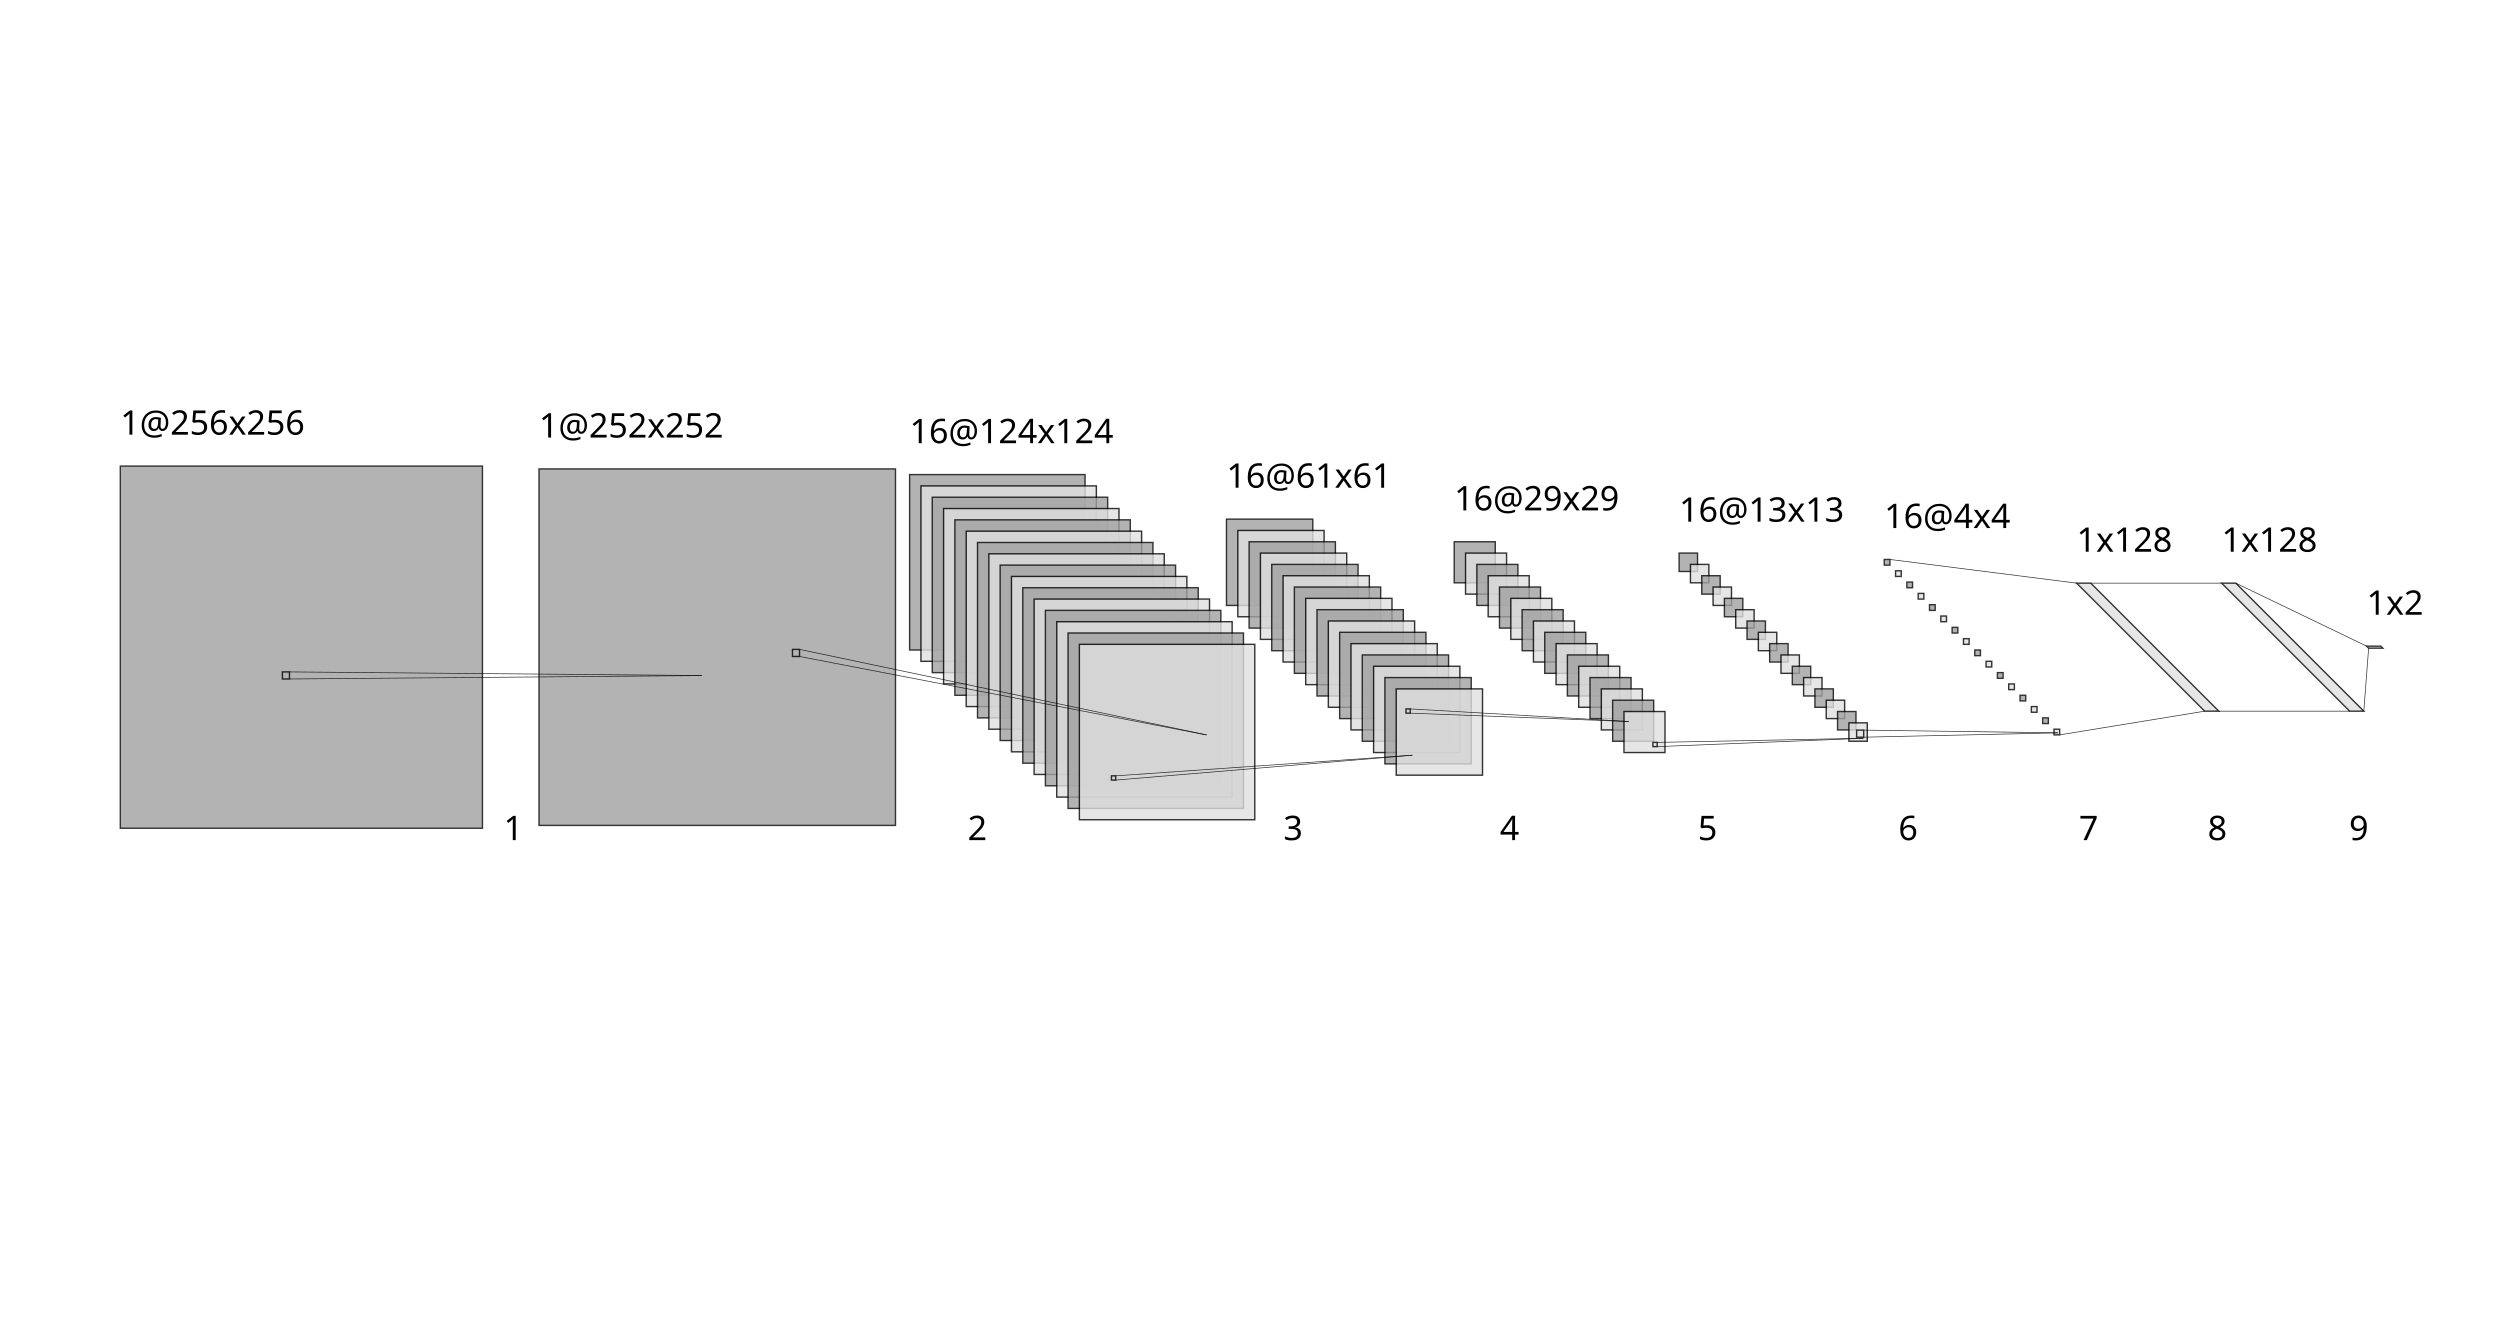
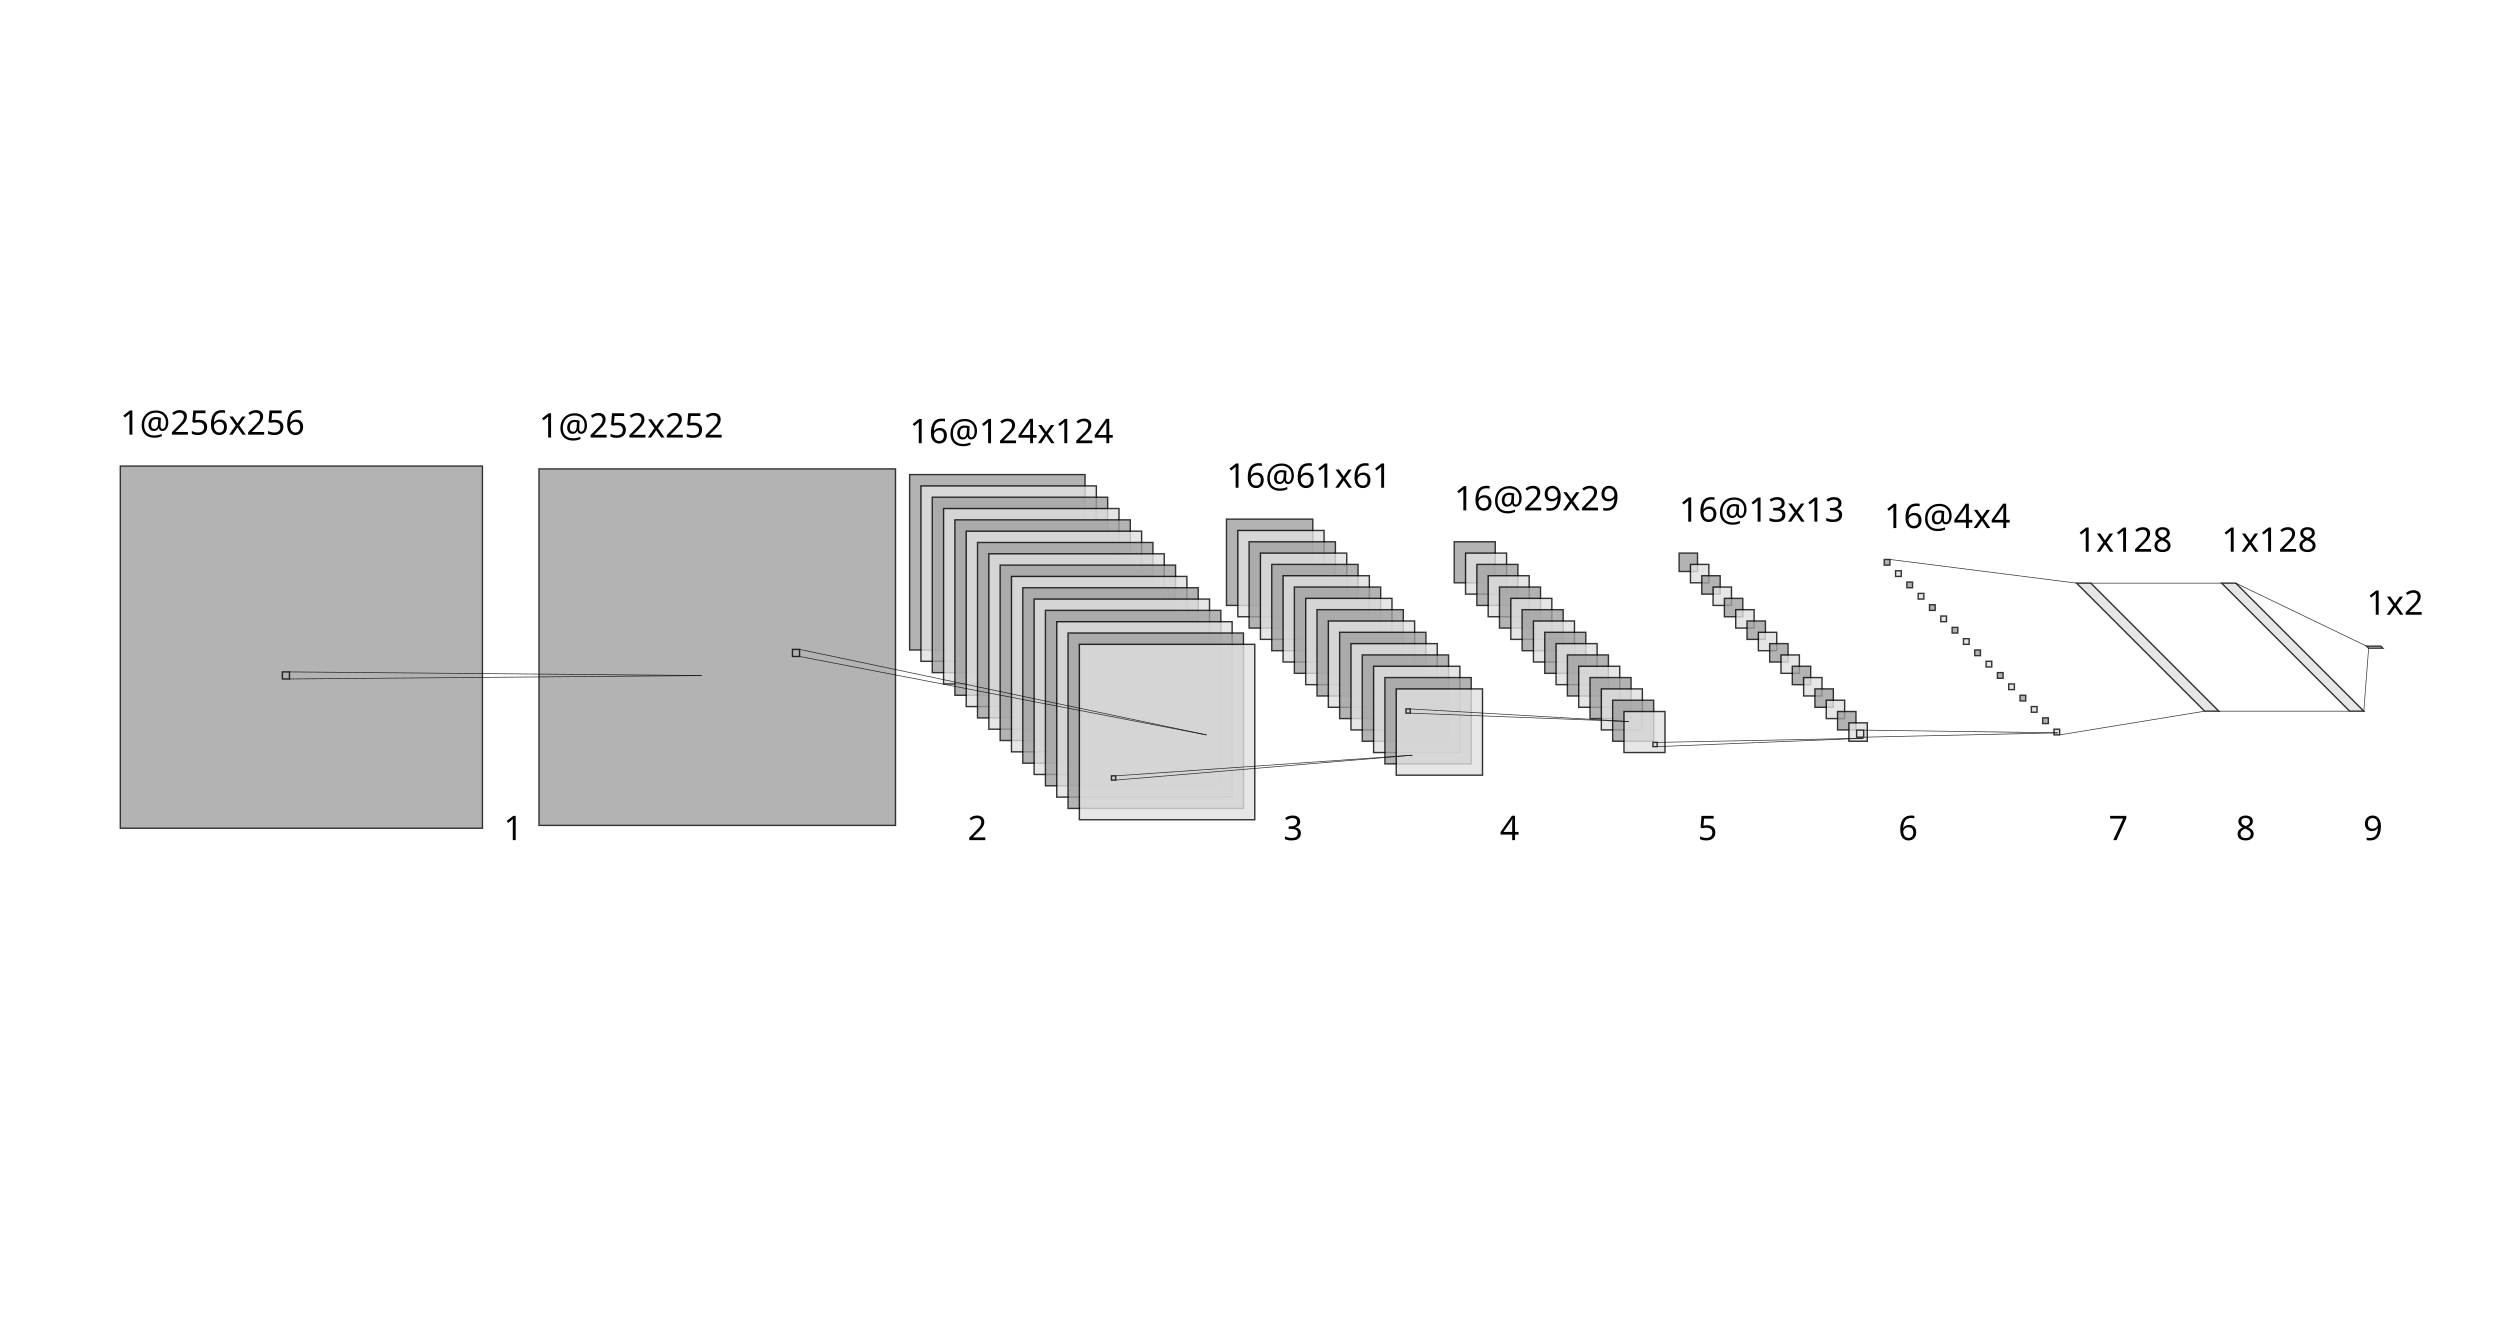
<svg xmlns="http://www.w3.org/2000/svg" width="1261" height="673" style="cursor: move;">
  <g transform="translate(250.1196,86.33761) scale(0.7134939)">
    <rect class="rect" id="0_0" width="256" height="256" x="-265.5" y="208.5" style="fill: rgb(160, 160, 160); stroke: black; stroke-width: 1; opacity: 0.8;" />
    <rect class="rect" id="1_0" width="252" height="252" x="30.5" y="210.5" style="fill: rgb(160, 160, 160); stroke: black; stroke-width: 1; opacity: 0.8;" />
    <rect class="rect" id="2_0" width="124" height="124" x="292.5" y="214.5" style="fill: rgb(160, 160, 160); stroke: black; stroke-width: 1; opacity: 0.8;" />
    <rect class="rect" id="2_1" width="124" height="124" x="300.5" y="222.5" style="fill: rgb(224, 224, 224); stroke: black; stroke-width: 1; opacity: 0.8;" />
    <rect class="rect" id="2_2" width="124" height="124" x="308.5" y="230.5" style="fill: rgb(160, 160, 160); stroke: black; stroke-width: 1; opacity: 0.8;" />
    <rect class="rect" id="2_3" width="124" height="124" x="316.5" y="238.5" style="fill: rgb(224, 224, 224); stroke: black; stroke-width: 1; opacity: 0.8;" />
    <rect class="rect" id="2_4" width="124" height="124" x="324.5" y="246.5" style="fill: rgb(160, 160, 160); stroke: black; stroke-width: 1; opacity: 0.8;" />
    <rect class="rect" id="2_5" width="124" height="124" x="332.5" y="254.5" style="fill: rgb(224, 224, 224); stroke: black; stroke-width: 1; opacity: 0.8;" />
    <rect class="rect" id="2_6" width="124" height="124" x="340.5" y="262.5" style="fill: rgb(160, 160, 160); stroke: black; stroke-width: 1; opacity: 0.8;" />
    <rect class="rect" id="2_7" width="124" height="124" x="348.5" y="270.5" style="fill: rgb(224, 224, 224); stroke: black; stroke-width: 1; opacity: 0.8;" />
    <rect class="rect" id="2_8" width="124" height="124" x="356.5" y="278.5" style="fill: rgb(160, 160, 160); stroke: black; stroke-width: 1; opacity: 0.8;" />
    <rect class="rect" id="2_9" width="124" height="124" x="364.5" y="286.5" style="fill: rgb(224, 224, 224); stroke: black; stroke-width: 1; opacity: 0.8;" />
    <rect class="rect" id="2_10" width="124" height="124" x="372.5" y="294.5" style="fill: rgb(160, 160, 160); stroke: black; stroke-width: 1; opacity: 0.8;" />
    <rect class="rect" id="2_11" width="124" height="124" x="380.5" y="302.5" style="fill: rgb(224, 224, 224); stroke: black; stroke-width: 1; opacity: 0.8;" />
    <rect class="rect" id="2_12" width="124" height="124" x="388.5" y="310.5" style="fill: rgb(160, 160, 160); stroke: black; stroke-width: 1; opacity: 0.8;" />
    <rect class="rect" id="2_13" width="124" height="124" x="396.5" y="318.5" style="fill: rgb(224, 224, 224); stroke: black; stroke-width: 1; opacity: 0.8;" />
    <rect class="rect" id="2_14" width="124" height="124" x="404.5" y="326.5" style="fill: rgb(160, 160, 160); stroke: black; stroke-width: 1; opacity: 0.8;" />
    <rect class="rect" id="2_15" width="124" height="124" x="412.5" y="334.5" style="fill: rgb(224, 224, 224); stroke: black; stroke-width: 1; opacity: 0.8;" />
    <rect class="rect" id="3_0" width="61" height="61" x="516.5" y="246" style="fill: rgb(160, 160, 160); stroke: black; stroke-width: 1; opacity: 0.8;" />
    <rect class="rect" id="3_1" width="61" height="61" x="524.5" y="254" style="fill: rgb(224, 224, 224); stroke: black; stroke-width: 1; opacity: 0.8;" />
    <rect class="rect" id="3_2" width="61" height="61" x="532.5" y="262" style="fill: rgb(160, 160, 160); stroke: black; stroke-width: 1; opacity: 0.8;" />
    <rect class="rect" id="3_3" width="61" height="61" x="540.5" y="270" style="fill: rgb(224, 224, 224); stroke: black; stroke-width: 1; opacity: 0.8;" />
    <rect class="rect" id="3_4" width="61" height="61" x="548.5" y="278" style="fill: rgb(160, 160, 160); stroke: black; stroke-width: 1; opacity: 0.8;" />
    <rect class="rect" id="3_5" width="61" height="61" x="556.5" y="286" style="fill: rgb(224, 224, 224); stroke: black; stroke-width: 1; opacity: 0.8;" />
    <rect class="rect" id="3_6" width="61" height="61" x="564.5" y="294" style="fill: rgb(160, 160, 160); stroke: black; stroke-width: 1; opacity: 0.8;" />
    <rect class="rect" id="3_7" width="61" height="61" x="572.5" y="302" style="fill: rgb(224, 224, 224); stroke: black; stroke-width: 1; opacity: 0.8;" />
    <rect class="rect" id="3_8" width="61" height="61" x="580.5" y="310" style="fill: rgb(160, 160, 160); stroke: black; stroke-width: 1; opacity: 0.8;" />
    <rect class="rect" id="3_9" width="61" height="61" x="588.5" y="318" style="fill: rgb(224, 224, 224); stroke: black; stroke-width: 1; opacity: 0.8;" />
    <rect class="rect" id="3_10" width="61" height="61" x="596.5" y="326" style="fill: rgb(160, 160, 160); stroke: black; stroke-width: 1; opacity: 0.8;" />
    <rect class="rect" id="3_11" width="61" height="61" x="604.5" y="334" style="fill: rgb(224, 224, 224); stroke: black; stroke-width: 1; opacity: 0.8;" />
    <rect class="rect" id="3_12" width="61" height="61" x="612.5" y="342" style="fill: rgb(160, 160, 160); stroke: black; stroke-width: 1; opacity: 0.8;" />
    <rect class="rect" id="3_13" width="61" height="61" x="620.5" y="350" style="fill: rgb(224, 224, 224); stroke: black; stroke-width: 1; opacity: 0.8;" />
    <rect class="rect" id="3_14" width="61" height="61" x="628.5" y="358" style="fill: rgb(160, 160, 160); stroke: black; stroke-width: 1; opacity: 0.8;" />
    <rect class="rect" id="3_15" width="61" height="61" x="636.5" y="366" style="fill: rgb(224, 224, 224); stroke: black; stroke-width: 1; opacity: 0.8;" />
    <rect class="rect" id="4_0" width="29" height="29" x="677.5" y="262" style="fill: rgb(160, 160, 160); stroke: black; stroke-width: 1; opacity: 0.8;" />
    <rect class="rect" id="4_1" width="29" height="29" x="685.5" y="270" style="fill: rgb(224, 224, 224); stroke: black; stroke-width: 1; opacity: 0.8;" />
    <rect class="rect" id="4_2" width="29" height="29" x="693.5" y="278" style="fill: rgb(160, 160, 160); stroke: black; stroke-width: 1; opacity: 0.8;" />
    <rect class="rect" id="4_3" width="29" height="29" x="701.5" y="286" style="fill: rgb(224, 224, 224); stroke: black; stroke-width: 1; opacity: 0.8;" />
    <rect class="rect" id="4_4" width="29" height="29" x="709.5" y="294" style="fill: rgb(160, 160, 160); stroke: black; stroke-width: 1; opacity: 0.8;" />
    <rect class="rect" id="4_5" width="29" height="29" x="717.5" y="302" style="fill: rgb(224, 224, 224); stroke: black; stroke-width: 1; opacity: 0.8;" />
    <rect class="rect" id="4_6" width="29" height="29" x="725.5" y="310" style="fill: rgb(160, 160, 160); stroke: black; stroke-width: 1; opacity: 0.8;" />
    <rect class="rect" id="4_7" width="29" height="29" x="733.5" y="318" style="fill: rgb(224, 224, 224); stroke: black; stroke-width: 1; opacity: 0.8;" />
    <rect class="rect" id="4_8" width="29" height="29" x="741.5" y="326" style="fill: rgb(160, 160, 160); stroke: black; stroke-width: 1; opacity: 0.8;" />
    <rect class="rect" id="4_9" width="29" height="29" x="749.5" y="334" style="fill: rgb(224, 224, 224); stroke: black; stroke-width: 1; opacity: 0.8;" />
    <rect class="rect" id="4_10" width="29" height="29" x="757.5" y="342" style="fill: rgb(160, 160, 160); stroke: black; stroke-width: 1; opacity: 0.8;" />
    <rect class="rect" id="4_11" width="29" height="29" x="765.5" y="350" style="fill: rgb(224, 224, 224); stroke: black; stroke-width: 1; opacity: 0.8;" />
    <rect class="rect" id="4_12" width="29" height="29" x="773.5" y="358" style="fill: rgb(160, 160, 160); stroke: black; stroke-width: 1; opacity: 0.8;" />
    <rect class="rect" id="4_13" width="29" height="29" x="781.5" y="366" style="fill: rgb(224, 224, 224); stroke: black; stroke-width: 1; opacity: 0.8;" />
    <rect class="rect" id="4_14" width="29" height="29" x="789.5" y="374" style="fill: rgb(160, 160, 160); stroke: black; stroke-width: 1; opacity: 0.8;" />
    <rect class="rect" id="4_15" width="29" height="29" x="797.5" y="382" style="fill: rgb(224, 224, 224); stroke: black; stroke-width: 1; opacity: 0.8;" />
    <rect class="rect" id="5_0" width="13" height="13" x="836.5" y="270" style="fill: rgb(160, 160, 160); stroke: black; stroke-width: 1; opacity: 0.8;" />
    <rect class="rect" id="5_1" width="13" height="13" x="844.5" y="278" style="fill: rgb(224, 224, 224); stroke: black; stroke-width: 1; opacity: 0.8;" />
    <rect class="rect" id="5_2" width="13" height="13" x="852.5" y="286" style="fill: rgb(160, 160, 160); stroke: black; stroke-width: 1; opacity: 0.8;" />
    <rect class="rect" id="5_3" width="13" height="13" x="860.5" y="294" style="fill: rgb(224, 224, 224); stroke: black; stroke-width: 1; opacity: 0.8;" />
    <rect class="rect" id="5_4" width="13" height="13" x="868.5" y="302" style="fill: rgb(160, 160, 160); stroke: black; stroke-width: 1; opacity: 0.8;" />
    <rect class="rect" id="5_5" width="13" height="13" x="876.5" y="310" style="fill: rgb(224, 224, 224); stroke: black; stroke-width: 1; opacity: 0.8;" />
    <rect class="rect" id="5_6" width="13" height="13" x="884.5" y="318" style="fill: rgb(160, 160, 160); stroke: black; stroke-width: 1; opacity: 0.8;" />
    <rect class="rect" id="5_7" width="13" height="13" x="892.5" y="326" style="fill: rgb(224, 224, 224); stroke: black; stroke-width: 1; opacity: 0.8;" />
    <rect class="rect" id="5_8" width="13" height="13" x="900.5" y="334" style="fill: rgb(160, 160, 160); stroke: black; stroke-width: 1; opacity: 0.8;" />
    <rect class="rect" id="5_9" width="13" height="13" x="908.5" y="342" style="fill: rgb(224, 224, 224); stroke: black; stroke-width: 1; opacity: 0.8;" />
    <rect class="rect" id="5_10" width="13" height="13" x="916.5" y="350" style="fill: rgb(160, 160, 160); stroke: black; stroke-width: 1; opacity: 0.8;" />
    <rect class="rect" id="5_11" width="13" height="13" x="924.5" y="358" style="fill: rgb(224, 224, 224); stroke: black; stroke-width: 1; opacity: 0.8;" />
    <rect class="rect" id="5_12" width="13" height="13" x="932.5" y="366" style="fill: rgb(160, 160, 160); stroke: black; stroke-width: 1; opacity: 0.8;" />
    <rect class="rect" id="5_13" width="13" height="13" x="940.5" y="374" style="fill: rgb(224, 224, 224); stroke: black; stroke-width: 1; opacity: 0.8;" />
    <rect class="rect" id="5_14" width="13" height="13" x="948.5" y="382" style="fill: rgb(160, 160, 160); stroke: black; stroke-width: 1; opacity: 0.8;" />
    <rect class="rect" id="5_15" width="13" height="13" x="956.5" y="390" style="fill: rgb(224, 224, 224); stroke: black; stroke-width: 1; opacity: 0.8;" />
    <rect class="rect" id="6_0" width="4" height="4" x="981.5" y="274.5" style="fill: rgb(160, 160, 160); stroke: black; stroke-width: 1; opacity: 0.8;" />
    <rect class="rect" id="6_1" width="4" height="4" x="989.5" y="282.5" style="fill: rgb(224, 224, 224); stroke: black; stroke-width: 1; opacity: 0.8;" />
    <rect class="rect" id="6_2" width="4" height="4" x="997.5" y="290.5" style="fill: rgb(160, 160, 160); stroke: black; stroke-width: 1; opacity: 0.8;" />
    <rect class="rect" id="6_3" width="4" height="4" x="1005.5" y="298.5" style="fill: rgb(224, 224, 224); stroke: black; stroke-width: 1; opacity: 0.8;" />
    <rect class="rect" id="6_4" width="4" height="4" x="1013.5" y="306.5" style="fill: rgb(160, 160, 160); stroke: black; stroke-width: 1; opacity: 0.8;" />
    <rect class="rect" id="6_5" width="4" height="4" x="1021.5" y="314.5" style="fill: rgb(224, 224, 224); stroke: black; stroke-width: 1; opacity: 0.8;" />
    <rect class="rect" id="6_6" width="4" height="4" x="1029.5" y="322.5" style="fill: rgb(160, 160, 160); stroke: black; stroke-width: 1; opacity: 0.8;" />
    <rect class="rect" id="6_7" width="4" height="4" x="1037.5" y="330.5" style="fill: rgb(224, 224, 224); stroke: black; stroke-width: 1; opacity: 0.8;" />
    <rect class="rect" id="6_8" width="4" height="4" x="1045.5" y="338.5" style="fill: rgb(160, 160, 160); stroke: black; stroke-width: 1; opacity: 0.8;" />
    <rect class="rect" id="6_9" width="4" height="4" x="1053.5" y="346.5" style="fill: rgb(224, 224, 224); stroke: black; stroke-width: 1; opacity: 0.8;" />
    <rect class="rect" id="6_10" width="4" height="4" x="1061.5" y="354.5" style="fill: rgb(160, 160, 160); stroke: black; stroke-width: 1; opacity: 0.8;" />
    <rect class="rect" id="6_11" width="4" height="4" x="1069.5" y="362.5" style="fill: rgb(224, 224, 224); stroke: black; stroke-width: 1; opacity: 0.8;" />
    <rect class="rect" id="6_12" width="4" height="4" x="1077.5" y="370.5" style="fill: rgb(160, 160, 160); stroke: black; stroke-width: 1; opacity: 0.8;" />
    <rect class="rect" id="6_13" width="4" height="4" x="1085.5" y="378.5" style="fill: rgb(224, 224, 224); stroke: black; stroke-width: 1; opacity: 0.8;" />
    <rect class="rect" id="6_14" width="4" height="4" x="1093.5" y="386.5" style="fill: rgb(160, 160, 160); stroke: black; stroke-width: 1; opacity: 0.8;" />
    <rect class="rect" id="6_15" width="4" height="4" x="1101.5" y="394.5" style="fill: rgb(224, 224, 224); stroke: black; stroke-width: 1; opacity: 0.8;" />
    <rect class="conv" id="conv_0" width="5" height="5" x="-150.922" y="353.991" style="fill-opacity: 0; stroke: black; stroke-width: 1; stroke-opacity: 0.8;" />
    <rect class="conv" id="conv_1" width="5" height="5" x="209.67" y="338.085" style="fill-opacity: 0; stroke: black; stroke-width: 1; stroke-opacity: 0.8;" />
    <rect class="conv" id="conv_2" width="3" height="3" x="435.167" y="427.468" style="fill-opacity: 0; stroke: black; stroke-width: 1; stroke-opacity: 0.8;" />
    <rect class="conv" id="conv_3" width="3" height="3" x="643.406" y="380.149" style="fill-opacity: 0; stroke: black; stroke-width: 1; stroke-opacity: 0.8;" />
    <rect class="conv" id="conv_4" width="3" height="3" x="817.963" y="403.816" style="fill-opacity: 0; stroke: black; stroke-width: 1; stroke-opacity: 0.8;" />
    <rect class="conv" id="conv_5" width="5" height="5" x="961.966" y="395.147" style="fill-opacity: 0; stroke: black; stroke-width: 1; stroke-opacity: 0.8;" />
    <line class="link" id="conv_0" x1="-145.922" y1="358.991" x2="145.534" y2="356.571" style="stroke: black; stroke-width: 0.5; stroke-opacity: 0.8;" />
    <line class="link" id="conv_0" x1="-145.922" y1="353.991" x2="145.534" y2="356.571" style="stroke: black; stroke-width: 0.5; stroke-opacity: 0.8;" />
    <line class="link" id="conv_1" x1="214.67" y1="343.085" x2="502.448" y2="398.551" style="stroke: black; stroke-width: 0.5; stroke-opacity: 0.8;" />
    <line class="link" id="conv_1" x1="214.67" y1="338.085" x2="502.448" y2="398.551" style="stroke: black; stroke-width: 0.5; stroke-opacity: 0.8;" />
    <line class="link" id="conv_2" x1="438.167" y1="430.468" x2="647.927" y2="412.868" style="stroke: black; stroke-width: 0.5; stroke-opacity: 0.8;" />
    <line class="link" id="conv_2" x1="438.167" y1="427.468" x2="647.927" y2="412.868" style="stroke: black; stroke-width: 0.5; stroke-opacity: 0.8;" />
    <line class="link" id="conv_3" x1="646.406" y1="383.149" x2="800.953" y2="389.074" style="stroke: black; stroke-width: 0.5; stroke-opacity: 0.8;" />
    <line class="link" id="conv_3" x1="646.406" y1="380.149" x2="800.953" y2="389.074" style="stroke: black; stroke-width: 0.5; stroke-opacity: 0.8;" />
    <line class="link" id="conv_4" x1="820.963" y1="406.816" x2="966.732" y2="400.908" style="stroke: black; stroke-width: 0.5; stroke-opacity: 0.8;" />
    <line class="link" id="conv_4" x1="820.963" y1="403.816" x2="966.732" y2="400.908" style="stroke: black; stroke-width: 0.5; stroke-opacity: 0.8;" />
    <line class="link" id="conv_5" x1="966.966" y1="400.147" x2="1104.233" y2="397.073" style="stroke: black; stroke-width: 0.5; stroke-opacity: 0.8;" />
    <line class="link" id="conv_5" x1="966.966" y1="395.147" x2="1104.233" y2="397.073" style="stroke: black; stroke-width: 0.5; stroke-opacity: 0.8;" />
    <polygon class="poly" id="fc_0" points="1117.5,291.245 1127.5,291.245 1218.01,381.755 1208.01,381.755" style="fill: rgb(224, 224, 224); stroke: black; stroke-width: 1; opacity: 0.8;" />
    <polygon class="poly" id="fc_1" points="1220.01,291.245 1230.01,291.245 1320.519,381.755 1310.519,381.755" style="fill: rgb(224, 224, 224); stroke: black; stroke-width: 1; opacity: 0.8;" />
    <polygon class="poly" id="fc_2" points="1322.519,335.793 1332.519,335.793 1333.934,337.207 1323.934,337.207" style="fill: rgb(224, 224, 224); stroke: black; stroke-width: 1; opacity: 0.8;" />
    <line class="line" id="fc_0" x1="1105.5" y1="398.5" x2="1208.01" y2="381.755" style="stroke: black; stroke-width: 0.5; stroke-opacity: 0.8;" />
    <line class="line" id="fc_0" x1="985.5" y1="274.5" x2="1117.5" y2="291.245" style="stroke: black; stroke-width: 0.5; stroke-opacity: 0.8;" />
    <line class="line" id="fc_1" x1="1218.01" y1="381.755" x2="1310.519" y2="381.755" style="stroke: black; stroke-width: 0.5; stroke-opacity: 0.8;" />
    <line class="line" id="fc_1" x1="1127.5" y1="291.245" x2="1220.01" y2="291.245" style="stroke: black; stroke-width: 0.5; stroke-opacity: 0.8;" />
    <line class="line" id="fc_2" x1="1320.519" y1="381.755" x2="1323.934" y2="337.207" style="stroke: black; stroke-width: 0.5; stroke-opacity: 0.8;" />
    <line class="line" id="fc_2" x1="1230.01" y1="291.245" x2="1322.519" y2="335.793" style="stroke: black; stroke-width: 0.5; stroke-opacity: 0.8;" />
    <text class="text" dy=".35em" font-family="sans-serif" x="5.5" y="464.5" style="font-size: 24px;">1</text>
    <text class="text" dy=".35em" font-family="sans-serif" x="333.5" y="464.5" style="font-size: 24px;">2</text>
    <text class="text" dy=".35em" font-family="sans-serif" x="556.75" y="464.5" style="font-size: 24px;">3</text>
    <text class="text" dy=".35em" font-family="sans-serif" x="709.75" y="464.5" style="font-size: 24px;">4</text>
    <text class="text" dy=".35em" font-family="sans-serif" x="849.75" y="464.5" style="font-size: 24px;">5</text>
    <text class="text" dy=".35em" font-family="sans-serif" x="991.5" y="464.5" style="font-size: 24px;">6</text>
-     <text class="text" dy=".35em" font-family="sans-serif" x="1119.127" y="464.5" style="font-size: 24px;">7</text>
-     <text class="text" dy=".35em" font-family="sans-serif" x="1210.127" y="464.5" style="font-size: 24px;">8</text>
-     <text class="text" dy=".35em" font-family="sans-serif" x="1310.127" y="464.5" style="font-size: 24px;">9</text>
+     <text class="text" dy=".35em" font-family="sans-serif" x="1140.127" y="464.5" style="font-size: 24px;">7</text>
+     <text class="text" dy=".35em" font-family="sans-serif" x="1230.127" y="464.5" style="font-size: 24px;">8</text>
+     <text class="text" dy=".35em" font-family="sans-serif" x="1320.127" y="464.5" style="font-size: 24px;">9</text>
    <text class="info" dy="-0.3em" font-family="sans-serif" x="-265.5" y="193.5" style="font-size: 24px;">1@256x256</text>
    <text class="info" dy="-0.3em" font-family="sans-serif" x="30.5" y="195.5" style="font-size: 24px;">1@252x252</text>
    <text class="info" dy="-0.3em" font-family="sans-serif" x="292.5" y="199.5" style="font-size: 24px;">16@124x124</text>
    <text class="info" dy="-0.3em" font-family="sans-serif" x="516.5" y="231" style="font-size: 24px;">16@61x61</text>
    <text class="info" dy="-0.3em" font-family="sans-serif" x="677.5" y="247" style="font-size: 24px;">16@29x29</text>
    <text class="info" dy="-0.3em" font-family="sans-serif" x="836.5" y="255" style="font-size: 24px;">16@13x13</text>
    <text class="info" dy="-0.3em" font-family="sans-serif" x="981.5" y="259.5" style="font-size: 24px;">16@4x4</text>
    <text class="info" dy="-0.3em" font-family="sans-serif" x="1117.5" y="276.245" style="font-size: 24px;">1x128</text>
    <text class="info" dy="-0.3em" font-family="sans-serif" x="1220.01" y="276.245" style="font-size: 24px;">1x128</text>
    <text class="info" dy="-0.3em" font-family="sans-serif" x="1322.519" y="320.793" style="font-size: 24px;">1x2</text>
  </g>
</svg>
